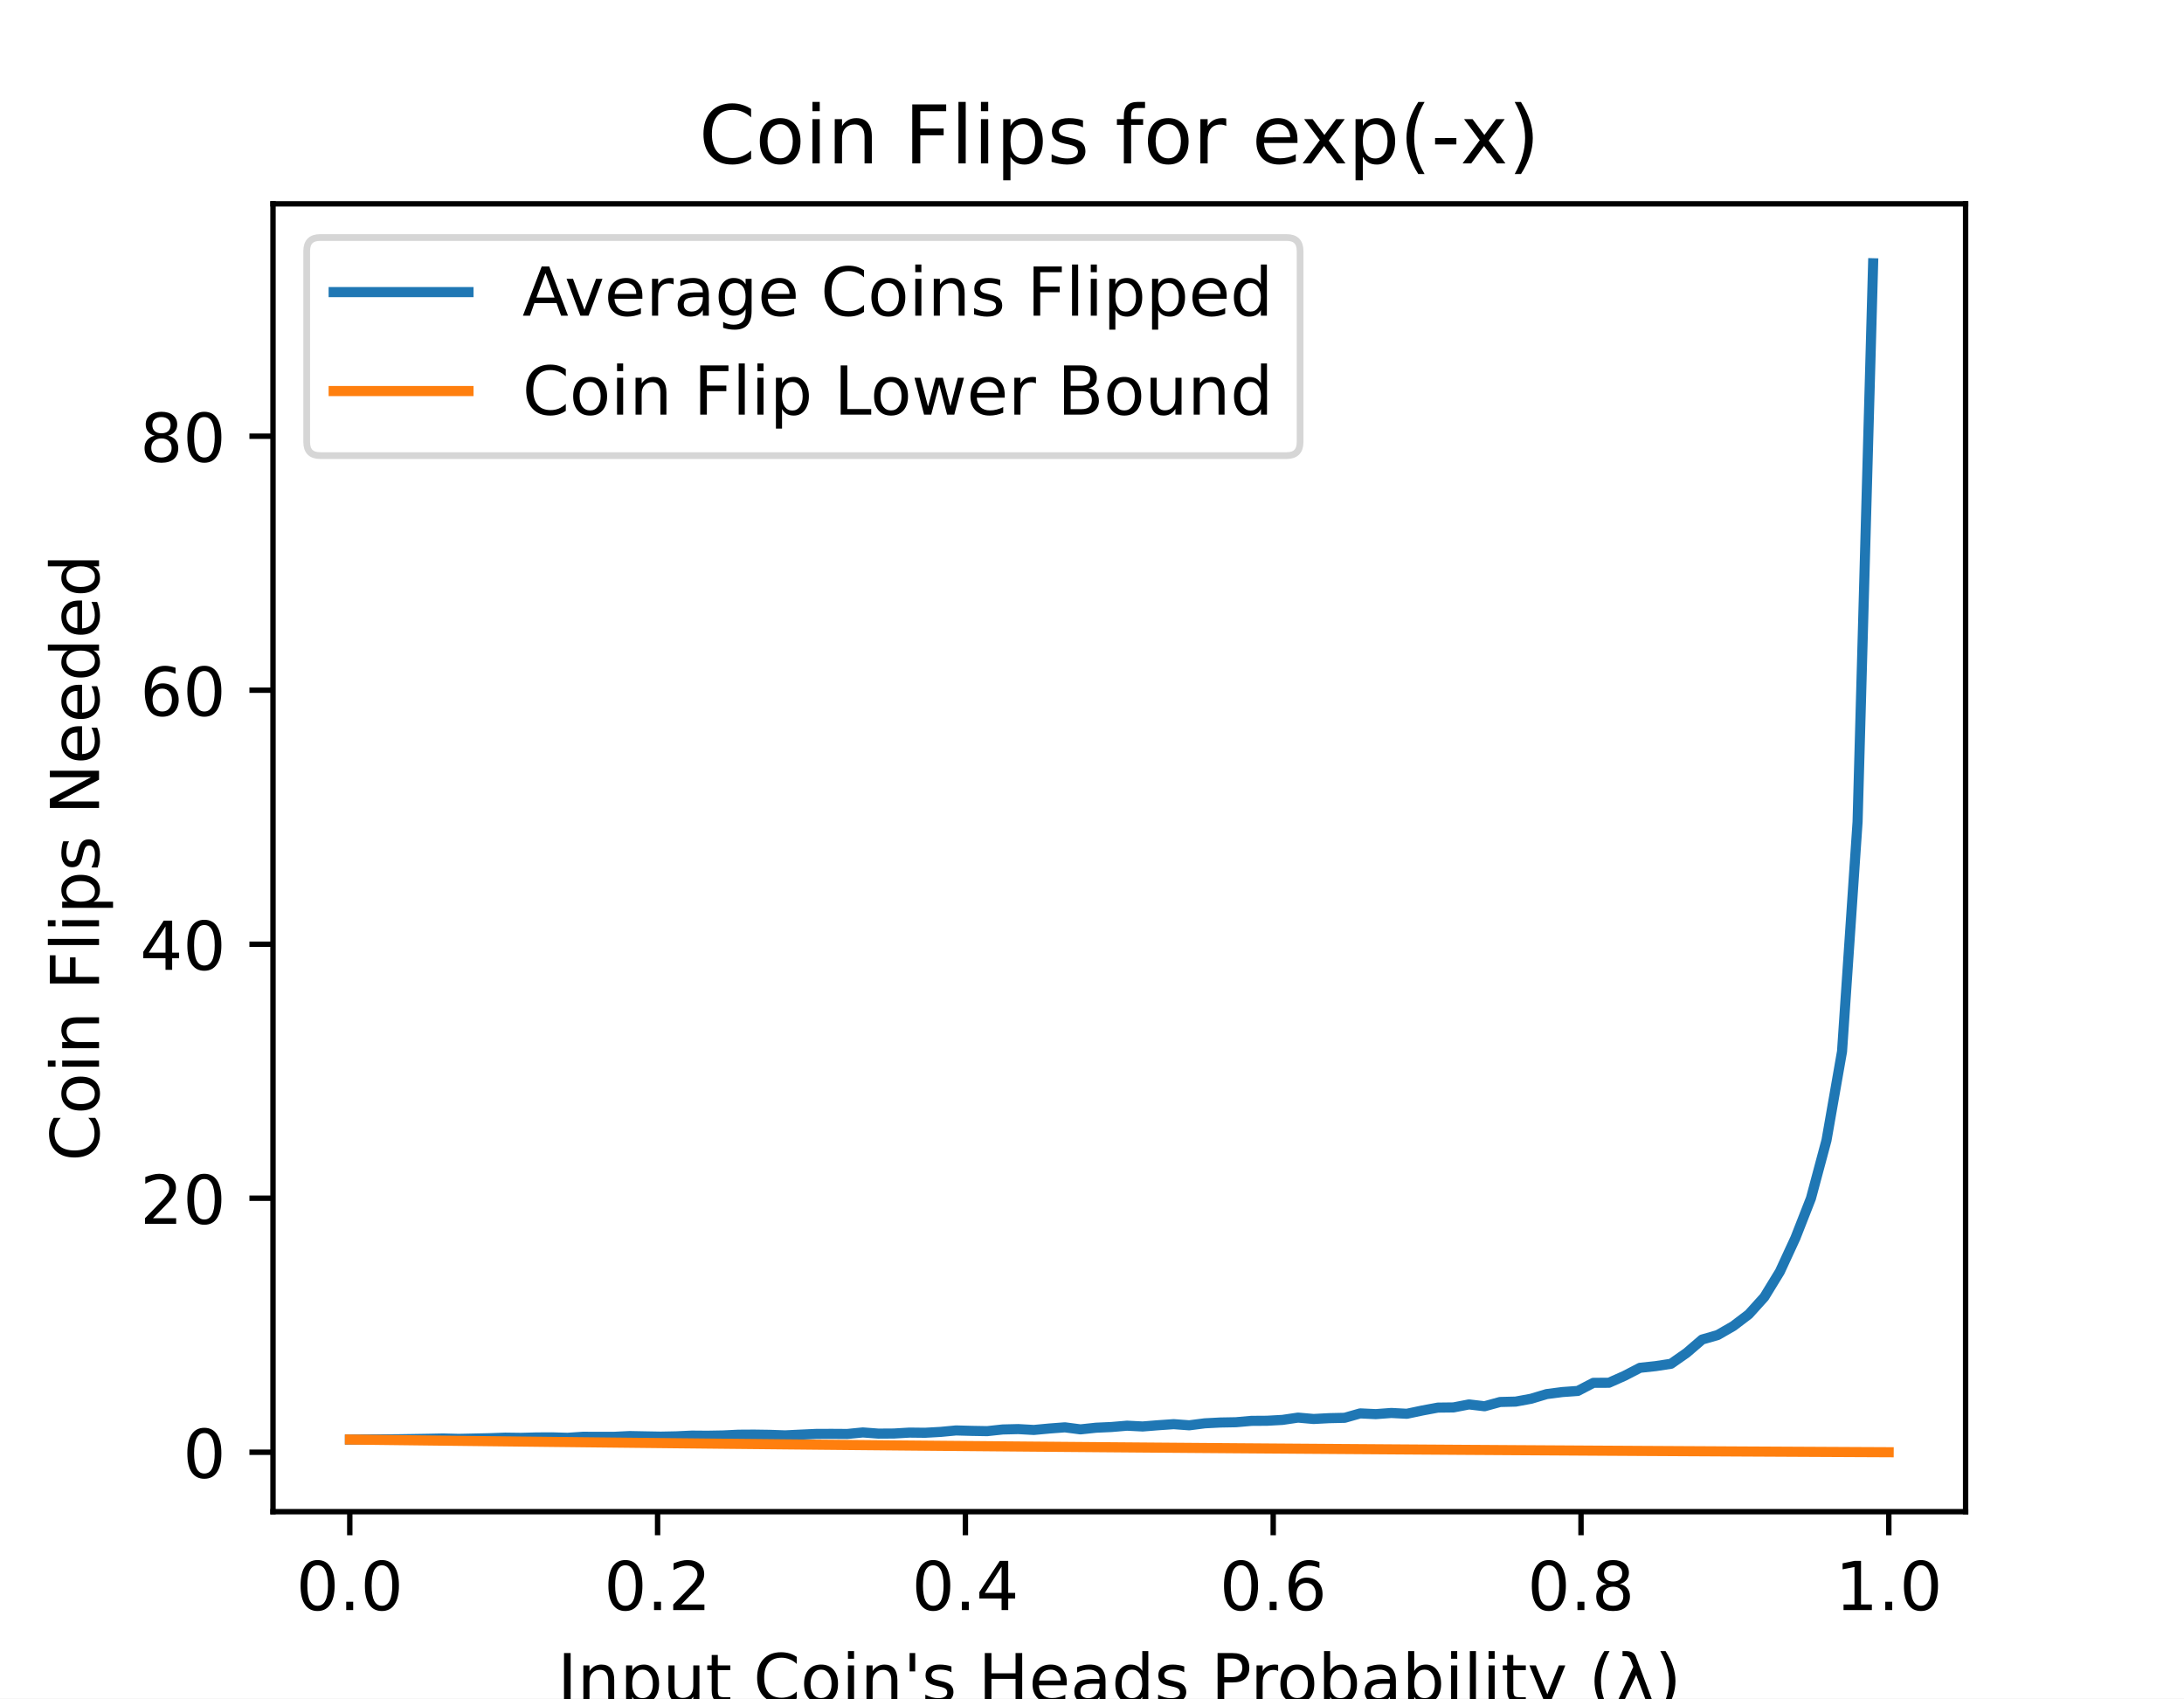
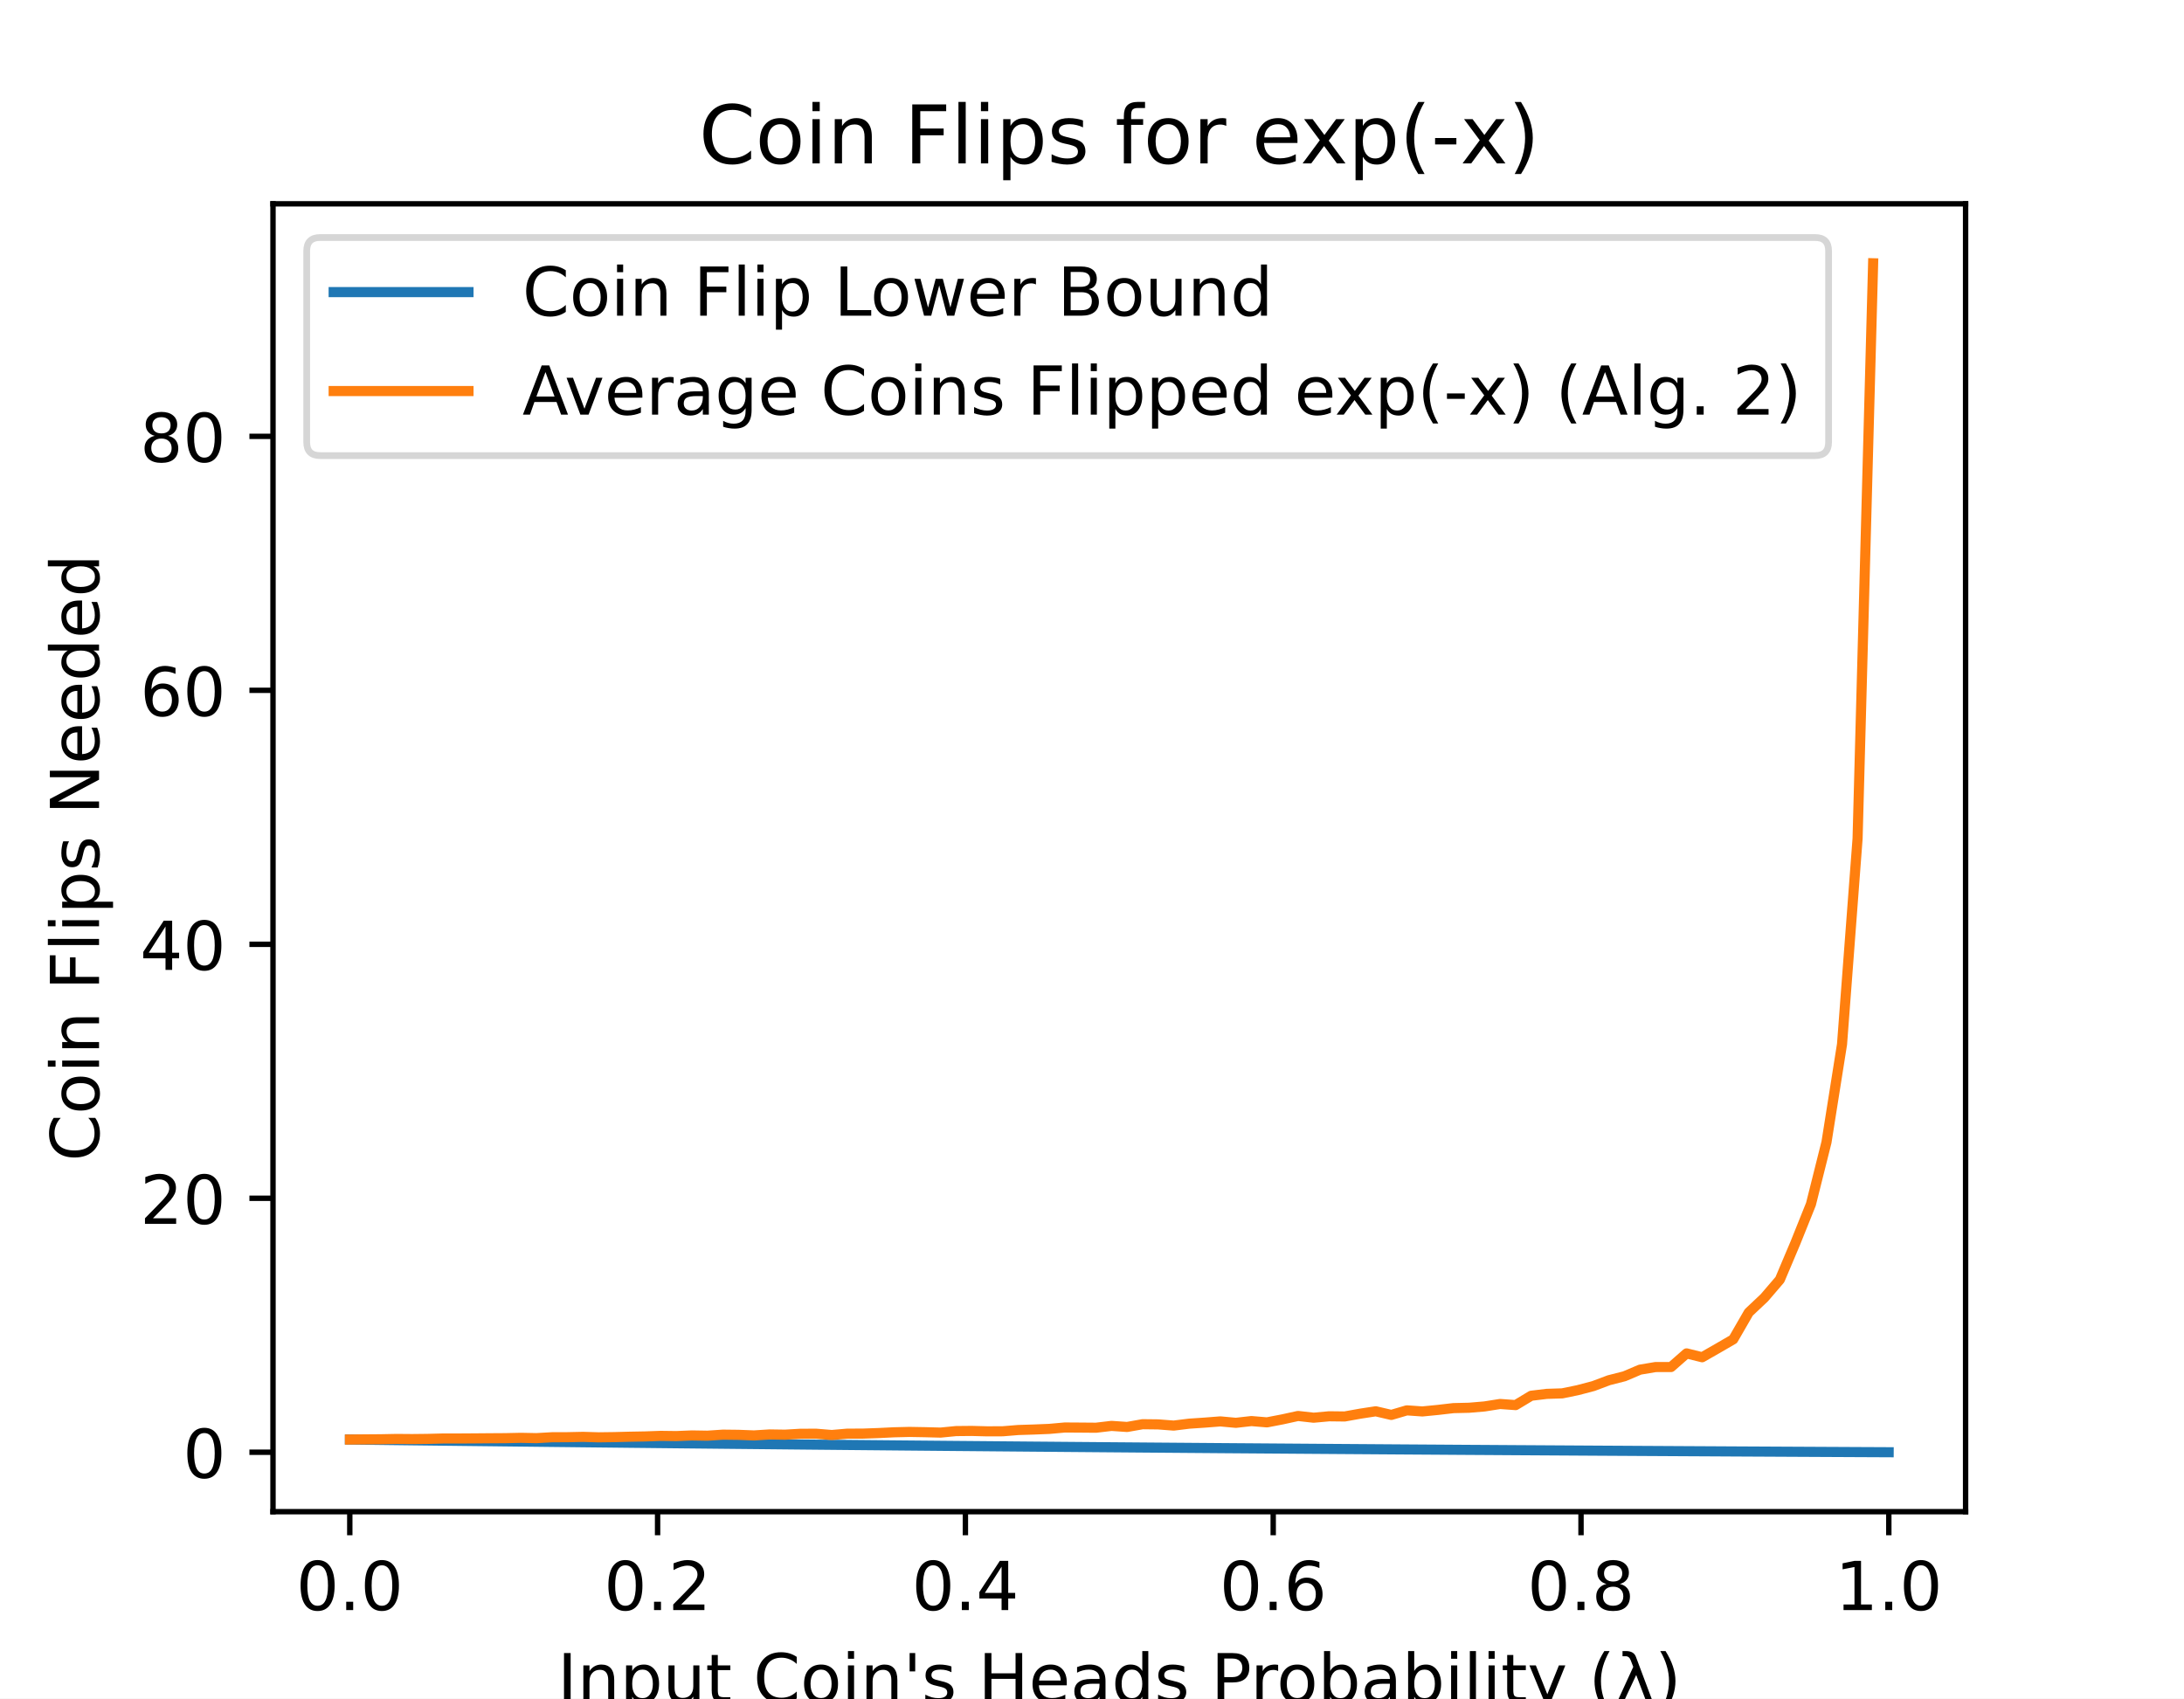
<svg xmlns="http://www.w3.org/2000/svg" xmlns:xlink="http://www.w3.org/1999/xlink" height="252pt" version="1.1" viewBox="0 0 324 252" width="324pt">
  <defs>
    <style type="text/css">
*{stroke-linecap:butt;stroke-linejoin:round;}
  </style>
  </defs>
  <g id="figure_1">
    <g id="patch_1">
      <path d="M 0 252  L 324 252  L 324 0  L 0 0  z " style="fill:#ffffff;" />
    </g>
    <g id="axes_1">
      <g id="patch_2">
        <path d="M 40.5 224.28  L 291.6 224.28  L 291.6 30.24  L 40.5 30.24  z " style="fill:#ffffff;" />
      </g>
      <g id="matplotlib.axis_1">
        <g id="xtick_1">
          <g id="line2d_1">
            <defs>
-               <path d="M 0 0  L 0 3.5  " id="md3ec64e0b5" style="stroke:#000000;stroke-width:0.8;" />
+               <path d="M 0 0  L 0 3.5  " id="m5e4d52d72f" style="stroke:#000000;stroke-width:0.8;" />
            </defs>
            <g>
-               <use style="stroke:#000000;stroke-width:0.8;" x="51.891" xlink:href="#md3ec64e0b5" y="224.28" />
+               <use style="stroke:#000000;stroke-width:0.8;" x="51.891" xlink:href="#m5e4d52d72f" y="224.28" />
            </g>
          </g>
          <g id="text_1">
            <text style="font-family:DejaVu Sans;font-size:10px;font-style:normal;font-weight:normal;text-anchor:middle;" transform="rotate(-0, 51.89081, 238.8784)" x="51.891" y="238.878">0.0</text>
          </g>
        </g>
        <g id="xtick_2">
          <g id="line2d_2">
            <g>
-               <use style="stroke:#000000;stroke-width:0.8;" x="97.554" xlink:href="#md3ec64e0b5" y="224.28" />
+               <use style="stroke:#000000;stroke-width:0.8;" x="97.554" xlink:href="#m5e4d52d72f" y="224.28" />
            </g>
          </g>
          <g id="text_2">
            <text style="font-family:DejaVu Sans;font-size:10px;font-style:normal;font-weight:normal;text-anchor:middle;" transform="rotate(-0, 97.55448, 238.8784)" x="97.554" y="238.878">0.2</text>
          </g>
        </g>
        <g id="xtick_3">
          <g id="line2d_3">
            <g>
-               <use style="stroke:#000000;stroke-width:0.8;" x="143.218" xlink:href="#md3ec64e0b5" y="224.28" />
+               <use style="stroke:#000000;stroke-width:0.8;" x="143.218" xlink:href="#m5e4d52d72f" y="224.28" />
            </g>
          </g>
          <g id="text_3">
            <text style="font-family:DejaVu Sans;font-size:10px;font-style:normal;font-weight:normal;text-anchor:middle;" transform="rotate(-0, 143.2182, 238.8784)" x="143.218" y="238.878">0.4</text>
          </g>
        </g>
        <g id="xtick_4">
          <g id="line2d_4">
            <g>
-               <use style="stroke:#000000;stroke-width:0.8;" x="188.882" xlink:href="#md3ec64e0b5" y="224.28" />
+               <use style="stroke:#000000;stroke-width:0.8;" x="188.882" xlink:href="#m5e4d52d72f" y="224.28" />
            </g>
          </g>
          <g id="text_4">
            <text style="font-family:DejaVu Sans;font-size:10px;font-style:normal;font-weight:normal;text-anchor:middle;" transform="rotate(-0, 188.8818, 238.8784)" x="188.882" y="238.878">0.6</text>
          </g>
        </g>
        <g id="xtick_5">
          <g id="line2d_5">
            <g>
-               <use style="stroke:#000000;stroke-width:0.8;" x="234.546" xlink:href="#md3ec64e0b5" y="224.28" />
+               <use style="stroke:#000000;stroke-width:0.8;" x="234.546" xlink:href="#m5e4d52d72f" y="224.28" />
            </g>
          </g>
          <g id="text_5">
            <text style="font-family:DejaVu Sans;font-size:10px;font-style:normal;font-weight:normal;text-anchor:middle;" transform="rotate(-0, 234.5455, 238.8784)" x="234.546" y="238.878">0.8</text>
          </g>
        </g>
        <g id="xtick_6">
          <g id="line2d_6">
            <g>
-               <use style="stroke:#000000;stroke-width:0.8;" x="280.209" xlink:href="#md3ec64e0b5" y="224.28" />
+               <use style="stroke:#000000;stroke-width:0.8;" x="280.209" xlink:href="#m5e4d52d72f" y="224.28" />
            </g>
          </g>
          <g id="text_6">
            <text style="font-family:DejaVu Sans;font-size:10px;font-style:normal;font-weight:normal;text-anchor:middle;" transform="rotate(-0, 280.2092, 238.8784)" x="280.209" y="238.878">1.0</text>
          </g>
        </g>
        <g id="text_7">
          <text style="font-family:DejaVu Sans;font-size:10px;font-style:normal;font-weight:normal;text-anchor:middle;" transform="rotate(-0, 166.05, 252.5566)" x="166.05" y="252.557">Input Coin's Heads Probability (λ)</text>
        </g>
      </g>
      <g id="matplotlib.axis_2">
        <g id="ytick_1">
          <g id="line2d_7">
            <defs>
-               <path d="M 0 0  L -3.5 0  " id="m012b2754c0" style="stroke:#000000;stroke-width:0.8;" />
+               <path d="M 0 0  L -3.5 0  " id="md1adef3baf" style="stroke:#000000;stroke-width:0.8;" />
            </defs>
            <g>
-               <use style="stroke:#000000;stroke-width:0.8;" x="40.5" xlink:href="#m012b2754c0" y="215.46" />
+               <use style="stroke:#000000;stroke-width:0.8;" x="40.5" xlink:href="#md1adef3baf" y="215.46" />
            </g>
          </g>
          <g id="text_8">
            <text style="font-family:DejaVu Sans;font-size:10px;font-style:normal;font-weight:normal;text-anchor:end;" transform="rotate(-0, 33.5, 219.2593)" x="33.5" y="219.259">0</text>
          </g>
        </g>
        <g id="ytick_2">
          <g id="line2d_8">
            <g>
-               <use style="stroke:#000000;stroke-width:0.8;" x="40.5" xlink:href="#m012b2754c0" y="177.774" />
+               <use style="stroke:#000000;stroke-width:0.8;" x="40.5" xlink:href="#md1adef3baf" y="177.78" />
            </g>
          </g>
          <g id="text_9">
-             <text style="font-family:DejaVu Sans;font-size:10px;font-style:normal;font-weight:normal;text-anchor:end;" transform="rotate(-0, 33.5, 181.5734)" x="33.5" y="181.573">20</text>
+             <text style="font-family:DejaVu Sans;font-size:10px;font-style:normal;font-weight:normal;text-anchor:end;" transform="rotate(-0, 33.5, 181.5791)" x="33.5" y="181.579">20</text>
          </g>
        </g>
        <g id="ytick_3">
          <g id="line2d_9">
            <g>
-               <use style="stroke:#000000;stroke-width:0.8;" x="40.5" xlink:href="#m012b2754c0" y="140.088" />
+               <use style="stroke:#000000;stroke-width:0.8;" x="40.5" xlink:href="#md1adef3baf" y="140.1" />
            </g>
          </g>
          <g id="text_10">
-             <text style="font-family:DejaVu Sans;font-size:10px;font-style:normal;font-weight:normal;text-anchor:end;" transform="rotate(-0, 33.5, 143.8876)" x="33.5" y="143.888">40</text>
+             <text style="font-family:DejaVu Sans;font-size:10px;font-style:normal;font-weight:normal;text-anchor:end;" transform="rotate(-0, 33.5, 143.8988)" x="33.5" y="143.899">40</text>
          </g>
        </g>
        <g id="ytick_4">
          <g id="line2d_10">
            <g>
-               <use style="stroke:#000000;stroke-width:0.8;" x="40.5" xlink:href="#m012b2754c0" y="102.402" />
+               <use style="stroke:#000000;stroke-width:0.8;" x="40.5" xlink:href="#md1adef3baf" y="102.419" />
            </g>
          </g>
          <g id="text_11">
-             <text style="font-family:DejaVu Sans;font-size:10px;font-style:normal;font-weight:normal;text-anchor:end;" transform="rotate(-0, 33.5, 106.2017)" x="33.5" y="106.202">60</text>
+             <text style="font-family:DejaVu Sans;font-size:10px;font-style:normal;font-weight:normal;text-anchor:end;" transform="rotate(-0, 33.5, 106.2186)" x="33.5" y="106.219">60</text>
          </g>
        </g>
        <g id="ytick_5">
          <g id="line2d_11">
            <g>
-               <use style="stroke:#000000;stroke-width:0.8;" x="40.5" xlink:href="#m012b2754c0" y="64.717" />
+               <use style="stroke:#000000;stroke-width:0.8;" x="40.5" xlink:href="#md1adef3baf" y="64.739" />
            </g>
          </g>
          <g id="text_12">
-             <text style="font-family:DejaVu Sans;font-size:10px;font-style:normal;font-weight:normal;text-anchor:end;" transform="rotate(-0, 33.5, 68.51577)" x="33.5" y="68.516">80</text>
+             <text style="font-family:DejaVu Sans;font-size:10px;font-style:normal;font-weight:normal;text-anchor:end;" transform="rotate(-0, 33.5, 68.53831)" x="33.5" y="68.538">80</text>
          </g>
        </g>
        <g id="text_13">
          <text style="font-family:DejaVu Sans;font-size:10px;font-style:normal;font-weight:normal;text-anchor:middle;" transform="rotate(-90, 14.69531, 127.26)" x="14.695" y="127.26">Coin Flips Needed</text>
        </g>
      </g>
      <g id="line2d_12">
-         <path clip-path="url(#pafac7b660e)" d="M 51.914 213.576  L 54.219 213.561  L 56.525 213.549  L 58.831 213.538  L 61.137 213.504  L 63.443 213.467  L 65.748 213.421  L 68.054 213.478  L 70.36 213.429  L 72.666 213.38  L 74.971 213.297  L 77.277 213.327  L 79.583 213.267  L 81.889 213.255  L 84.195 213.32  L 86.5 213.165  L 88.806 213.176  L 91.112 213.173  L 93.418 213.06  L 95.724 213.105  L 98.029 213.146  L 100.335 213.101  L 102.641 212.992  L 104.947 213.011  L 107.252 212.969  L 109.558 212.86  L 111.864 212.845  L 114.17 212.879  L 116.476 212.958  L 118.781 212.848  L 121.087 212.743  L 123.393 212.735  L 125.699 212.75  L 128.005 212.524  L 130.31 212.698  L 132.616 212.683  L 134.922 212.547  L 137.228 212.573  L 139.533 212.445  L 141.839 212.227  L 144.145 212.291  L 146.451 212.332  L 148.757 212.083  L 151.062 212.027  L 153.368 212.155  L 155.674 211.94  L 157.98 211.767  L 160.286 212.068  L 162.591 211.823  L 164.897 211.718  L 167.203 211.522  L 169.509 211.639  L 171.814 211.454  L 174.12 211.296  L 176.426 211.465  L 178.732 211.171  L 181.038 211.051  L 183.343 211.009  L 185.649 210.806  L 187.955 210.791  L 190.261 210.663  L 192.567 210.324  L 194.872 210.527  L 197.178 210.406  L 199.484 210.354  L 201.79 209.698  L 204.095 209.807  L 206.401 209.634  L 208.707 209.754  L 211.013 209.268  L 213.319 208.839  L 215.624 208.812  L 217.93 208.368  L 220.236 208.639  L 222.542 208.006  L 224.848 207.949  L 227.153 207.523  L 229.459 206.83  L 231.765 206.532  L 234.071 206.367  L 236.376 205.164  L 238.682 205.153  L 240.988 204.128  L 243.294 202.933  L 245.6 202.688  L 247.905 202.334  L 250.211 200.721  L 252.517 198.739  L 254.823 198.072  L 257.129 196.745  L 259.434 194.993  L 261.74 192.438  L 264.046 188.669  L 266.352 183.676  L 268.657 177.789  L 270.963 169.182  L 273.269 155.999  L 275.575 121.916  L 277.881 39.06  " style="fill:none;stroke:#1f77b4;stroke-linecap:square;stroke-width:1.5;" />
+         <path clip-path="url(#p5b66b19aef)" d="M 51.914 213.576  L 54.219 213.605  L 56.525 213.633  L 58.831 213.661  L 61.137 213.689  L 63.443 213.716  L 65.748 213.744  L 68.054 213.771  L 70.36 213.798  L 72.666 213.824  L 74.971 213.851  L 77.277 213.877  L 79.583 213.903  L 81.889 213.929  L 84.195 213.954  L 86.5 213.98  L 88.806 214.005  L 91.112 214.03  L 93.418 214.055  L 95.724 214.079  L 98.029 214.104  L 100.335 214.128  L 102.641 214.152  L 104.947 214.175  L 107.252 214.199  L 109.558 214.222  L 111.864 214.245  L 114.17 214.268  L 116.476 214.291  L 118.781 214.314  L 121.087 214.336  L 123.393 214.358  L 125.699 214.38  L 128.005 214.402  L 130.31 214.423  L 132.616 214.445  L 134.922 214.466  L 137.228 214.487  L 139.533 214.508  L 141.839 214.529  L 144.145 214.549  L 146.451 214.569  L 148.757 214.589  L 151.062 214.609  L 153.368 214.629  L 155.674 214.648  L 157.98 214.668  L 160.286 214.687  L 162.591 214.706  L 164.897 214.725  L 167.203 214.743  L 169.509 214.762  L 171.814 214.78  L 174.12 214.798  L 176.426 214.816  L 178.732 214.834  L 181.038 214.852  L 183.343 214.869  L 185.649 214.886  L 187.955 214.903  L 190.261 214.92  L 192.567 214.937  L 194.872 214.954  L 197.178 214.97  L 199.484 214.986  L 201.79 215.002  L 204.095 215.018  L 206.401 215.034  L 208.707 215.05  L 211.013 215.065  L 213.319 215.08  L 215.624 215.096  L 217.93 215.111  L 220.236 215.125  L 222.542 215.14  L 224.848 215.155  L 227.153 215.169  L 229.459 215.183  L 231.765 215.197  L 234.071 215.211  L 236.376 215.225  L 238.682 215.239  L 240.988 215.252  L 243.294 215.266  L 245.6 215.279  L 247.905 215.292  L 250.211 215.305  L 252.517 215.317  L 254.823 215.33  L 257.129 215.343  L 259.434 215.355  L 261.74 215.367  L 264.046 215.379  L 266.352 215.391  L 268.657 215.403  L 270.963 215.415  L 273.269 215.426  L 275.575 215.438  L 277.881 215.449  L 280.186 215.46  " style="fill:none;stroke:#1f77b4;stroke-linecap:square;stroke-width:1.5;" />
      </g>
      <g id="line2d_13">
-         <path clip-path="url(#pafac7b660e)" d="M 51.914 213.576  L 54.219 213.605  L 56.525 213.633  L 58.831 213.661  L 61.137 213.688  L 63.443 213.716  L 65.748 213.743  L 68.054 213.77  L 70.36 213.797  L 72.666 213.824  L 74.971 213.85  L 77.277 213.877  L 79.583 213.903  L 81.889 213.929  L 84.195 213.954  L 86.5 213.98  L 88.806 214.005  L 91.112 214.03  L 93.418 214.054  L 95.724 214.079  L 98.029 214.103  L 100.335 214.128  L 102.641 214.151  L 104.947 214.175  L 107.252 214.199  L 109.558 214.222  L 111.864 214.245  L 114.17 214.268  L 116.476 214.291  L 118.781 214.313  L 121.087 214.336  L 123.393 214.358  L 125.699 214.38  L 128.005 214.402  L 130.31 214.423  L 132.616 214.445  L 134.922 214.466  L 137.228 214.487  L 139.533 214.508  L 141.839 214.528  L 144.145 214.549  L 146.451 214.569  L 148.757 214.589  L 151.062 214.609  L 153.368 214.629  L 155.674 214.648  L 157.98 214.668  L 160.286 214.687  L 162.591 214.706  L 164.897 214.725  L 167.203 214.743  L 169.509 214.762  L 171.814 214.78  L 174.12 214.798  L 176.426 214.816  L 178.732 214.834  L 181.038 214.851  L 183.343 214.869  L 185.649 214.886  L 187.955 214.903  L 190.261 214.92  L 192.567 214.937  L 194.872 214.953  L 197.178 214.97  L 199.484 214.986  L 201.79 215.002  L 204.095 215.018  L 206.401 215.034  L 208.707 215.05  L 211.013 215.065  L 213.319 215.08  L 215.624 215.096  L 217.93 215.111  L 220.236 215.125  L 222.542 215.14  L 224.848 215.155  L 227.153 215.169  L 229.459 215.183  L 231.765 215.197  L 234.071 215.211  L 236.376 215.225  L 238.682 215.239  L 240.988 215.252  L 243.294 215.266  L 245.6 215.279  L 247.905 215.292  L 250.211 215.305  L 252.517 215.317  L 254.823 215.33  L 257.129 215.343  L 259.434 215.355  L 261.74 215.367  L 264.046 215.379  L 266.352 215.391  L 268.657 215.403  L 270.963 215.415  L 273.269 215.426  L 275.575 215.438  L 277.881 215.449  L 280.186 215.46  " style="fill:none;stroke:#ff7f0e;stroke-linecap:square;stroke-width:1.5;" />
+         <path clip-path="url(#p5b66b19aef)" d="M 51.914 213.576  L 54.219 213.553  L 56.525 213.535  L 58.831 213.489  L 61.137 213.508  L 63.443 213.482  L 65.748 213.422  L 68.054 213.422  L 70.36 213.407  L 72.666 213.388  L 74.971 213.373  L 77.277 213.324  L 79.583 213.369  L 81.889 213.237  L 84.195 213.229  L 86.5 213.18  L 88.806 213.248  L 91.112 213.218  L 93.418 213.158  L 95.724 213.116  L 98.029 213.034  L 100.335 213.064  L 102.641 212.969  L 104.947 213.007  L 107.252 212.853  L 109.558 212.879  L 111.864 212.966  L 114.17 212.822  L 116.476 212.856  L 118.781 212.721  L 121.087 212.717  L 123.393 212.905  L 125.699 212.706  L 128.005 212.698  L 130.31 212.615  L 132.616 212.502  L 134.922 212.446  L 137.228 212.487  L 139.533 212.547  L 141.839 212.321  L 144.145 212.299  L 146.451 212.359  L 148.757 212.351  L 151.062 212.163  L 153.368 212.091  L 155.674 211.997  L 157.98 211.79  L 160.286 211.805  L 162.591 211.824  L 164.897 211.553  L 167.203 211.711  L 169.509 211.304  L 171.814 211.33  L 174.12 211.507  L 176.426 211.221  L 178.732 211.067  L 181.038 210.886  L 183.343 211.097  L 185.649 210.837  L 187.955 211.029  L 190.261 210.584  L 192.567 210.079  L 194.872 210.339  L 197.178 210.128  L 199.484 210.155  L 201.79 209.74  L 204.095 209.386  L 206.401 209.925  L 208.707 209.247  L 211.013 209.409  L 213.319 209.183  L 215.624 208.915  L 217.93 208.862  L 220.236 208.666  L 222.542 208.301  L 224.848 208.467  L 227.153 207.08  L 229.459 206.801  L 231.765 206.726  L 234.071 206.251  L 236.376 205.644  L 238.682 204.778  L 240.988 204.19  L 243.294 203.21  L 245.6 202.822  L 247.905 202.818  L 250.211 200.795  L 252.517 201.368  L 254.823 200.049  L 257.129 198.711  L 259.434 194.717  L 261.74 192.543  L 264.046 189.853  L 266.352 184.4  L 268.657 178.658  L 270.963 169.456  L 273.269 154.919  L 275.575 124.41  L 277.881 39.06  " style="fill:none;stroke:#ff7f0e;stroke-linecap:square;stroke-width:1.5;" />
      </g>
      <g id="patch_3">
        <path d="M 40.5 224.28  L 40.5 30.24  " style="fill:none;stroke:#000000;stroke-linecap:square;stroke-linejoin:miter;stroke-width:0.8;" />
      </g>
      <g id="patch_4">
        <path d="M 291.6 224.28  L 291.6 30.24  " style="fill:none;stroke:#000000;stroke-linecap:square;stroke-linejoin:miter;stroke-width:0.8;" />
      </g>
      <g id="patch_5">
        <path d="M 40.5 224.28  L 291.6 224.28  " style="fill:none;stroke:#000000;stroke-linecap:square;stroke-linejoin:miter;stroke-width:0.8;" />
      </g>
      <g id="patch_6">
        <path d="M 40.5 30.24  L 291.6 30.24  " style="fill:none;stroke:#000000;stroke-linecap:square;stroke-linejoin:miter;stroke-width:0.8;" />
      </g>
      <g id="text_14">
        <text style="font-family:DejaVu Sans;font-size:12px;font-style:normal;font-weight:normal;text-anchor:middle;" transform="rotate(-0, 166.05, 24.24)" x="166.05" y="24.24">Coin Flips for exp(-x)</text>
      </g>
      <g id="legend_1">
        <g id="patch_7">
-           <path d="M 47.5 67.596  L 190.869 67.596  Q 192.869 67.596 192.869 65.596  L 192.869 37.24  Q 192.869 35.24 190.869 35.24  L 47.5 35.24  Q 45.5 35.24 45.5 37.24  L 45.5 65.596  Q 45.5 67.596 47.5 67.596  z " style="fill:#ffffff;opacity:0.8;stroke:#cccccc;stroke-linejoin:miter;" />
+           <path d="M 47.5 67.596  L 269.275 67.596  Q 271.275 67.596 271.275 65.596  L 271.275 37.24  Q 271.275 35.24 269.275 35.24  L 47.5 35.24  Q 45.5 35.24 45.5 37.24  L 45.5 65.596  Q 45.5 67.596 47.5 67.596  z " style="fill:#ffffff;opacity:0.8;stroke:#cccccc;stroke-linejoin:miter;" />
        </g>
        <g id="line2d_14">
          <path d="M 49.5 43.338  L 69.5 43.338  " style="fill:none;stroke:#1f77b4;stroke-linecap:square;stroke-width:1.5;" />
        </g>
        <g id="line2d_15" />
        <g id="text_15">
-           <text style="font-family:DejaVu Sans;font-size:10px;font-style:normal;font-weight:normal;text-anchor:start;" transform="rotate(-0, 77.5, 46.83844)" x="77.5" y="46.838">Average Coins Flipped</text>
+           <text style="font-family:DejaVu Sans;font-size:10px;font-style:normal;font-weight:normal;text-anchor:start;" transform="rotate(-0, 77.5, 46.83844)" x="77.5" y="46.838">Coin Flip Lower Bound</text>
        </g>
        <g id="line2d_16">
          <path d="M 49.5 58.017  L 69.5 58.017  " style="fill:none;stroke:#ff7f0e;stroke-linecap:square;stroke-width:1.5;" />
        </g>
        <g id="line2d_17" />
        <g id="text_16">
-           <text style="font-family:DejaVu Sans;font-size:10px;font-style:normal;font-weight:normal;text-anchor:start;" transform="rotate(-0, 77.5, 61.51656)" x="77.5" y="61.517">Coin Flip Lower Bound</text>
+           <text style="font-family:DejaVu Sans;font-size:10px;font-style:normal;font-weight:normal;text-anchor:start;" transform="rotate(-0, 77.5, 61.51656)" x="77.5" y="61.517">Average Coins Flipped exp(-x) (Alg. 2)</text>
        </g>
      </g>
    </g>
  </g>
  <defs>
-     <clipPath id="pafac7b660e">
+     <clipPath id="p5b66b19aef">
      <rect height="194.04" width="251.1" x="40.5" y="30.24" />
    </clipPath>
  </defs>
</svg>
